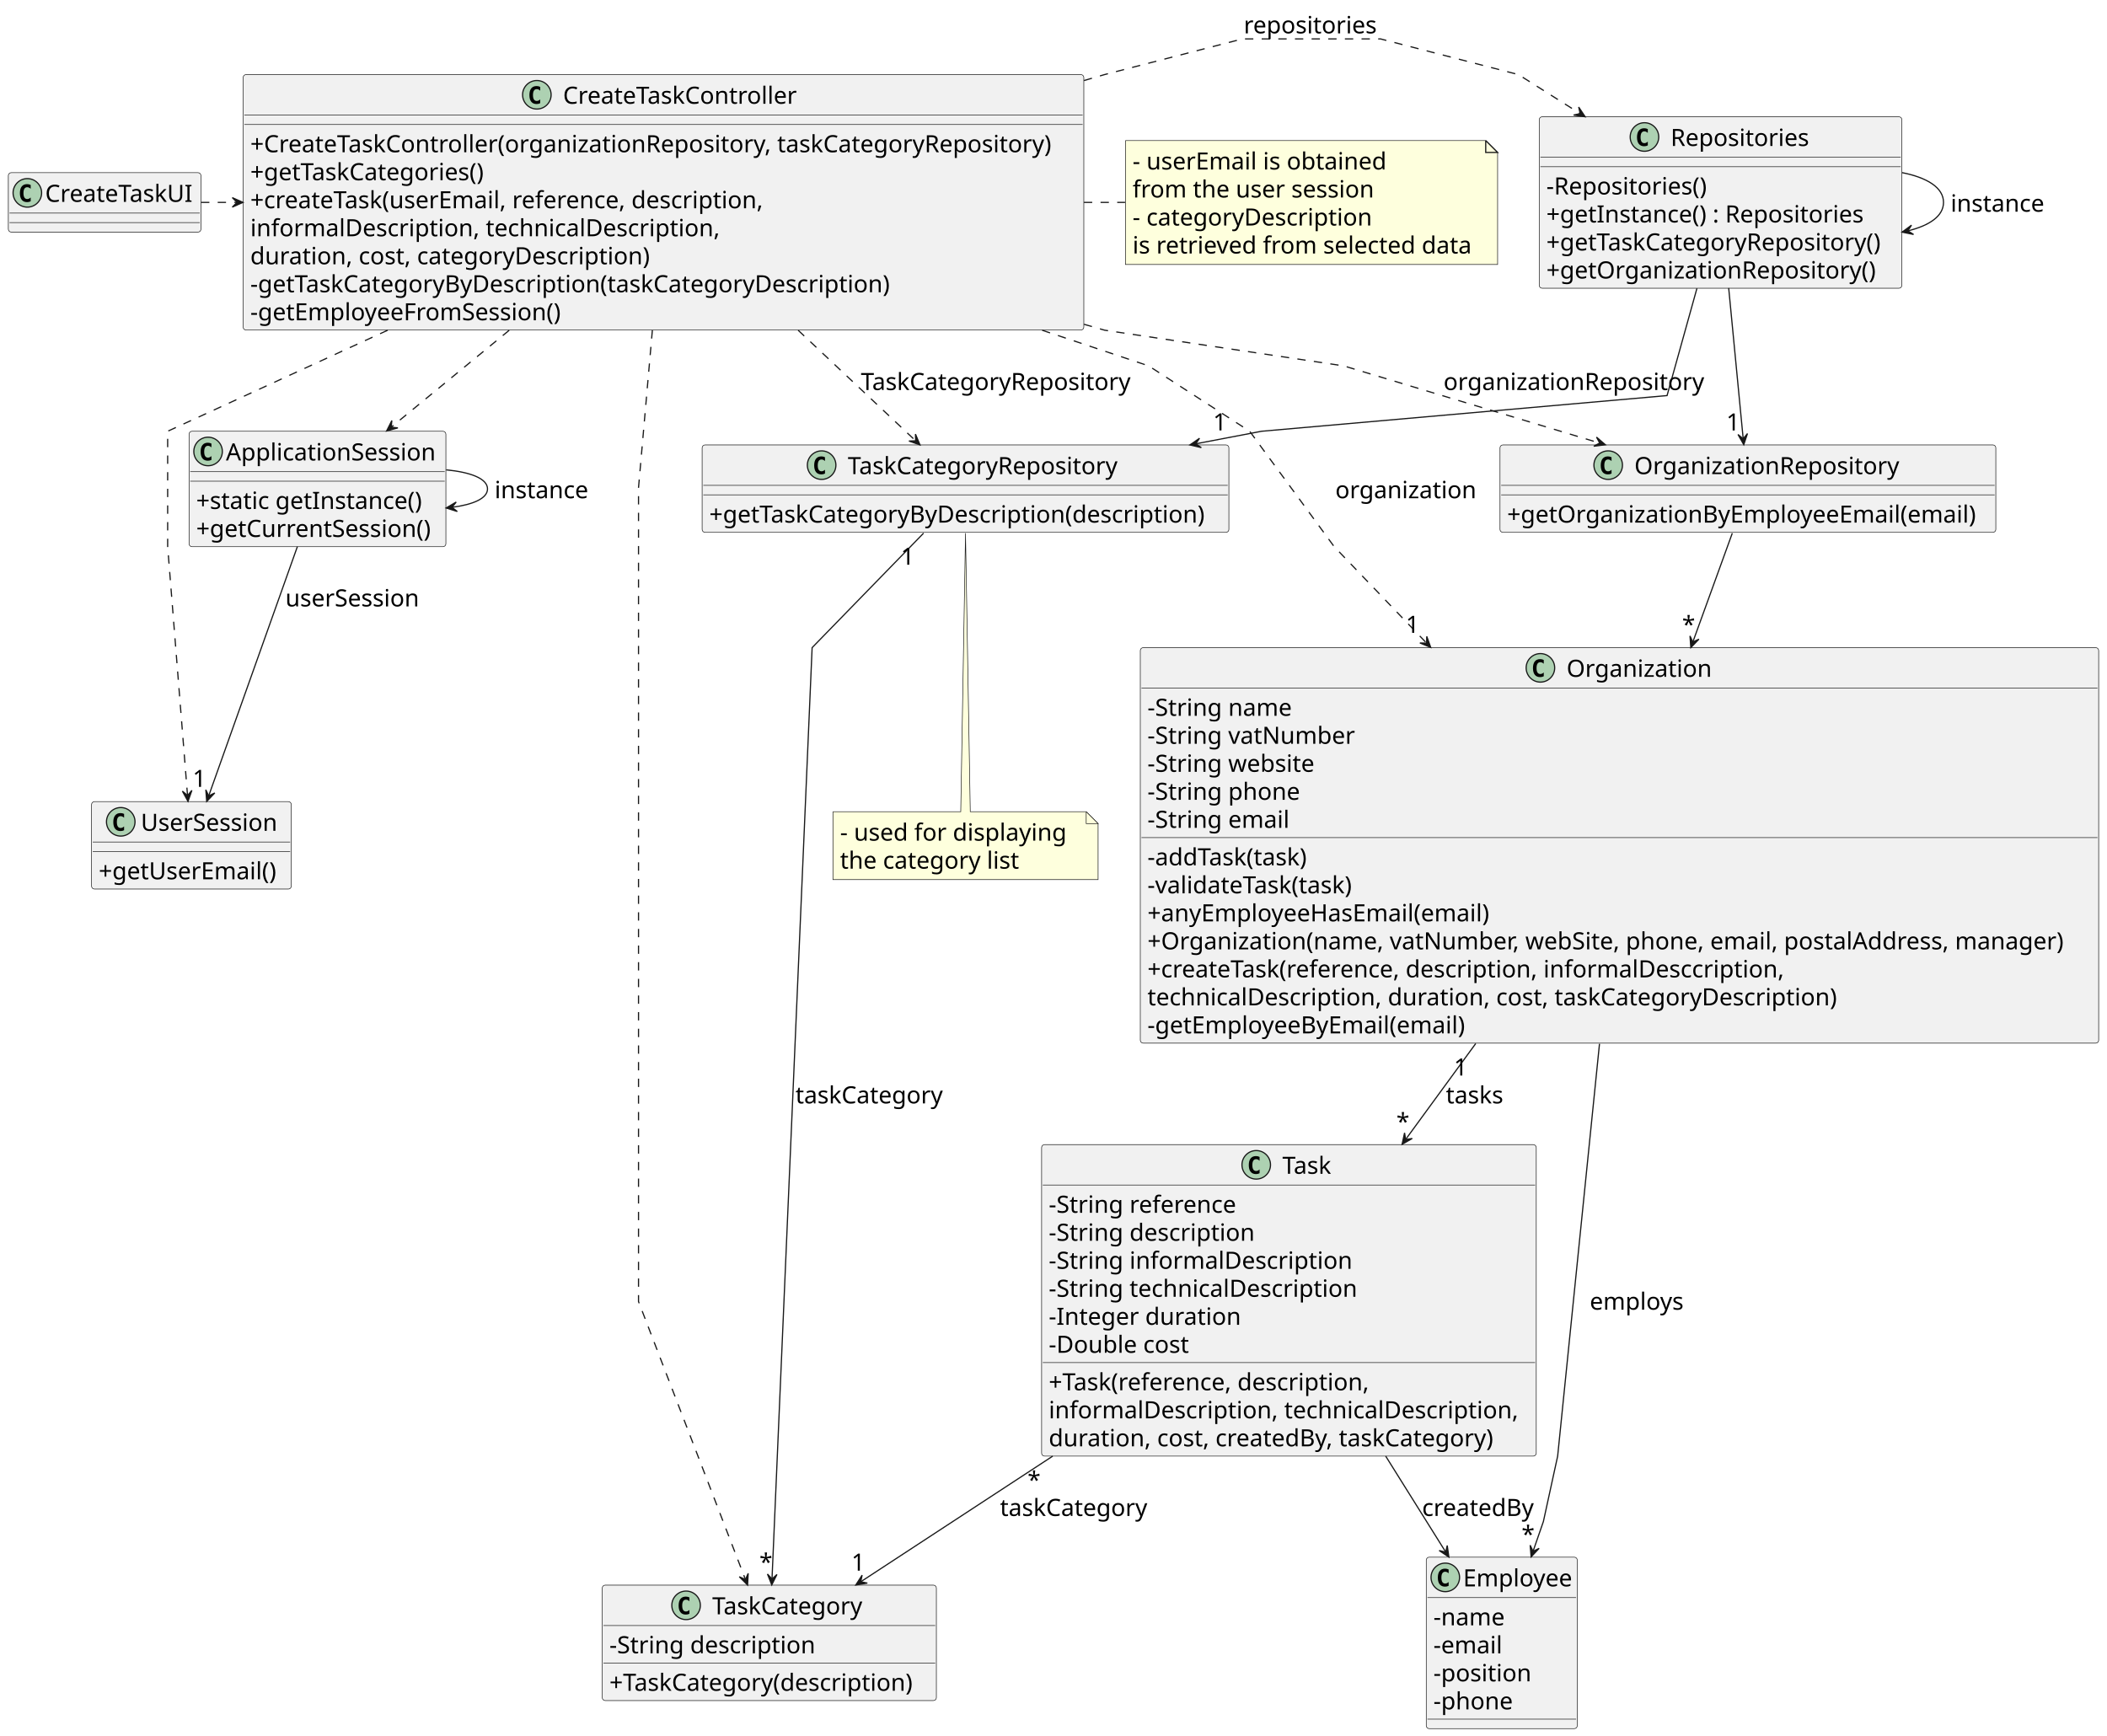
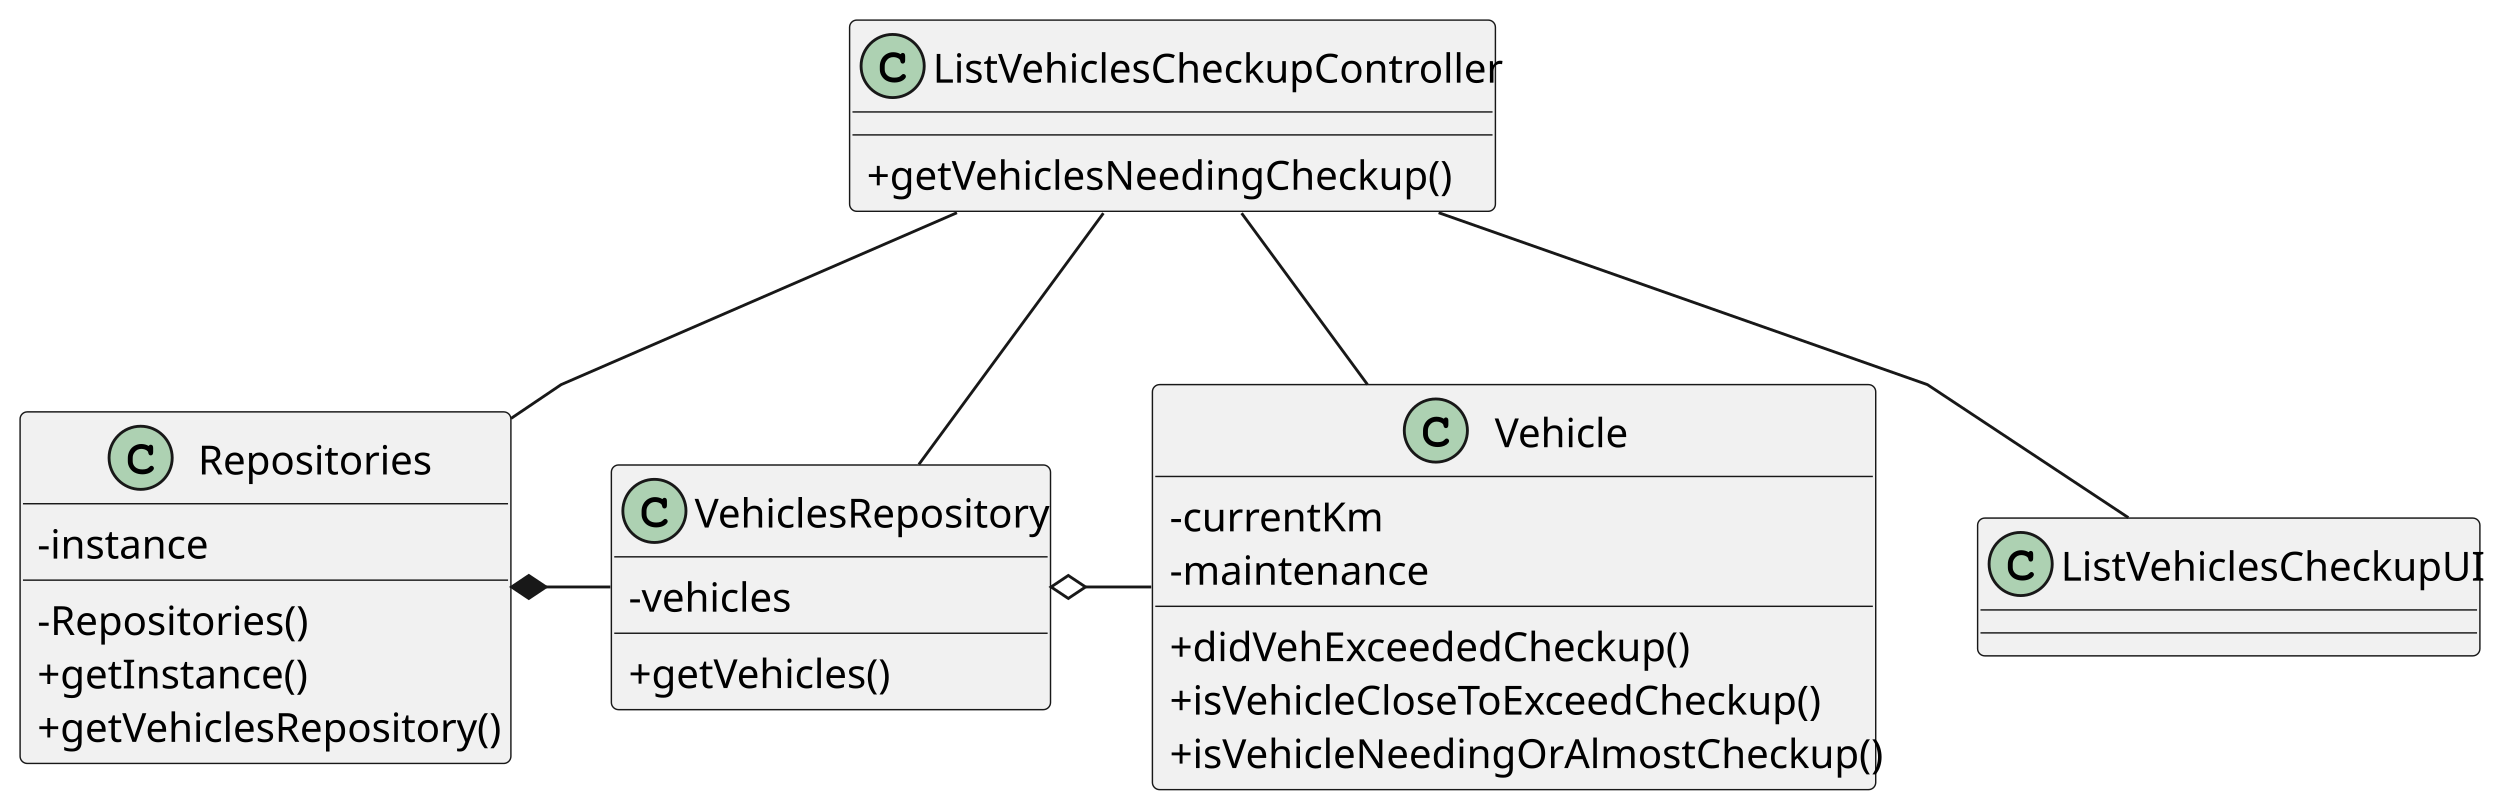
- <svg xmlns="http://www.w3.org/2000/svg" contentStyleType="text/css" height="1460px" preserveAspectRatio="none" style="width:1772px;height:1460px;background:#FFFFFF;" version="1.1" viewBox="0 0 1772 1460" width="1772px" zoomAndPan="magnify">
+ <svg xmlns="http://www.w3.org/2000/svg" contentStyleType="text/css" height="282px" preserveAspectRatio="none" style="width:871px;height:282px;background:#FFFFFF;" version="1.1" viewBox="0 0 871 282" width="871px" zoomAndPan="magnify">
  <defs />
  <g>
-     <g id="elem_ApplicationSession">
-       <rect codeLine="11" fill="#F1F1F1" height="97.109" id="ApplicationSession" rx="2.5" ry="2.5" style="stroke:#181818;stroke-width:0.5;" width="216" x="159" y="362.719" />
-       <ellipse cx="175" cy="379.719" fill="#ADD1B2" rx="12" ry="12" style="stroke:#181818;stroke-width:1.0;" />
-       <path d="M177.807,386.799 Q177.123,387.15 176.371,387.326 Q175.619,387.502 174.789,387.502 Q171.84,387.502 170.287,385.559 Q168.734,383.615 168.734,379.943 Q168.734,376.262 170.287,374.318 Q171.84,372.375 174.789,372.375 Q175.619,372.375 176.381,372.551 Q177.143,372.727 177.807,373.078 L177.807,376.281 Q177.065,375.598 176.366,375.28 Q175.668,374.963 174.926,374.963 Q173.344,374.963 172.538,376.218 Q171.732,377.473 171.732,379.943 Q171.732,382.404 172.538,383.659 Q173.344,384.914 174.926,384.914 Q175.668,384.914 176.366,384.597 Q177.065,384.279 177.807,383.596 Z " fill="#000000" />
-       <text fill="#000000" font-family="sans-serif" font-size="20" lengthAdjust="spacing" textLength="182" x="190" y="387.277">ApplicationSession</text>
-       <line style="stroke:#181818;stroke-width:0.5;" x1="160" x2="374" y1="396.719" y2="396.719" />
-       <line style="stroke:#181818;stroke-width:0.5;" x1="160" x2="374" y1="404.719" y2="404.719" />
-       <text fill="#000000" font-family="sans-serif" font-size="20" lengthAdjust="spacing" textLength="196" x="165" y="428.055">+static getInstance()</text>
-       <text fill="#000000" font-family="sans-serif" font-size="20" lengthAdjust="spacing" textLength="204" x="165" y="451.609">+getCurrentSession()</text>
+     <g id="elem_VehiclesRepository">
+       <rect codeLine="11" fill="#F1F1F1" height="85.242" id="VehiclesRepository" rx="2.5" ry="2.5" style="stroke:#181818;stroke-width:0.5;" width="153" x="213" y="162" />
+       <ellipse cx="228" cy="178" fill="#ADD1B2" rx="11" ry="11" style="stroke:#181818;stroke-width:1.0;" />
+       <path d="M230.766,173.875 Q230.922,173.656 231.109,173.547 Q231.297,173.438 231.516,173.438 Q231.891,173.438 232.125,173.703 Q232.359,173.953 232.359,174.562 L232.359,176.016 Q232.359,176.625 232.125,176.891 Q231.891,177.156 231.516,177.156 Q231.172,177.156 230.969,176.953 Q230.766,176.766 230.656,176.25 Q230.609,175.891 230.422,175.703 Q230.094,175.328 229.484,175.109 Q228.875,174.891 228.25,174.891 Q227.484,174.891 226.844,175.219 Q226.219,175.547 225.719,176.297 Q225.234,177.047 225.234,178.078 L225.234,179.172 Q225.234,180.406 226.125,181.234 Q227.016,182.047 228.609,182.047 Q229.547,182.047 230.203,181.797 Q230.594,181.641 231.016,181.203 Q231.281,180.938 231.422,180.859 Q231.578,180.781 231.781,180.781 Q232.109,180.781 232.359,181.047 Q232.625,181.297 232.625,181.641 Q232.625,181.984 232.281,182.391 Q231.781,182.969 230.984,183.297 Q229.906,183.75 228.609,183.75 Q227.094,183.75 225.891,183.125 Q224.906,182.625 224.219,181.562 Q223.531,180.484 223.531,179.203 L223.531,178.047 Q223.531,176.719 224.141,175.578 Q224.766,174.422 225.859,173.812 Q226.953,173.188 228.188,173.188 Q228.922,173.188 229.562,173.359 Q230.219,173.516 230.766,173.875 Z " fill="#000000" />
+       <text fill="#000000" font-family="sans-serif" font-size="14" lengthAdjust="spacing" textLength="121" x="242" y="183.797">VehiclesRepository</text>
+       <line style="stroke:#181818;stroke-width:0.5;" x1="214" x2="365" y1="194" y2="194" />
+       <text fill="#000000" font-family="sans-serif" font-size="14" lengthAdjust="spacing" textLength="56" x="219" y="213.107">-vehicles</text>
+       <line style="stroke:#181818;stroke-width:0.5;" x1="214" x2="365" y1="220.621" y2="220.621" />
+       <text fill="#000000" font-family="sans-serif" font-size="14" lengthAdjust="spacing" textLength="91" x="219" y="239.728">+getVehicles()</text>
    </g>
-     <g id="elem_UserSession">
-       <rect codeLine="17" fill="#F1F1F1" height="73.555" id="UserSession" rx="2.5" ry="2.5" style="stroke:#181818;stroke-width:0.5;" width="168" x="77" y="674.219" />
-       <ellipse cx="101.55" cy="691.219" fill="#ADD1B2" rx="12" ry="12" style="stroke:#181818;stroke-width:1.0;" />
-       <path d="M104.357,698.299 Q103.673,698.65 102.921,698.826 Q102.169,699.002 101.339,699.002 Q98.39,699.002 96.837,697.059 Q95.284,695.115 95.284,691.443 Q95.284,687.762 96.837,685.818 Q98.39,683.875 101.339,683.875 Q102.169,683.875 102.931,684.051 Q103.693,684.227 104.357,684.578 L104.357,687.781 Q103.615,687.098 102.916,686.78 Q102.218,686.463 101.476,686.463 Q99.894,686.463 99.088,687.718 Q98.282,688.973 98.282,691.443 Q98.282,693.904 99.088,695.159 Q99.894,696.414 101.476,696.414 Q102.218,696.414 102.916,696.097 Q103.615,695.779 104.357,695.096 Z " fill="#000000" />
-       <text fill="#000000" font-family="sans-serif" font-size="20" lengthAdjust="spacing" textLength="115" x="118.45" y="698.777">UserSession</text>
-       <line style="stroke:#181818;stroke-width:0.5;" x1="78" x2="244" y1="708.219" y2="708.219" />
-       <line style="stroke:#181818;stroke-width:0.5;" x1="78" x2="244" y1="716.219" y2="716.219" />
-       <text fill="#000000" font-family="sans-serif" font-size="20" lengthAdjust="spacing" textLength="156" x="83" y="739.555">+getUserEmail()</text>
-     </g>
-     <g id="elem_Employee">
-       <rect codeLine="22" fill="#F1F1F1" height="144.219" id="Employee" rx="2.5" ry="2.5" style="stroke:#181818;stroke-width:0.5;" width="127" x="1199.5" y="1309.719" />
-       <ellipse cx="1215.5" cy="1326.719" fill="#ADD1B2" rx="12" ry="12" style="stroke:#181818;stroke-width:1.0;" />
-       <path d="M1218.307,1333.799 Q1217.623,1334.15 1216.871,1334.326 Q1216.119,1334.502 1215.289,1334.502 Q1212.34,1334.502 1210.787,1332.559 Q1209.234,1330.615 1209.234,1326.943 Q1209.234,1323.262 1210.787,1321.318 Q1212.34,1319.375 1215.289,1319.375 Q1216.119,1319.375 1216.881,1319.551 Q1217.643,1319.727 1218.307,1320.078 L1218.307,1323.281 Q1217.564,1322.598 1216.866,1322.28 Q1216.168,1321.963 1215.426,1321.963 Q1213.844,1321.963 1213.038,1323.218 Q1212.232,1324.473 1212.232,1326.943 Q1212.232,1329.404 1213.038,1330.659 Q1213.844,1331.914 1215.426,1331.914 Q1216.168,1331.914 1216.866,1331.597 Q1217.564,1331.279 1218.307,1330.596 Z " fill="#000000" />
-       <text fill="#000000" font-family="sans-serif" font-size="20" lengthAdjust="spacing" textLength="93" x="1230.5" y="1334.277">Employee</text>
-       <line style="stroke:#181818;stroke-width:0.5;" x1="1200.5" x2="1325.5" y1="1343.719" y2="1343.719" />
-       <text fill="#000000" font-family="sans-serif" font-size="20" lengthAdjust="spacing" textLength="65" x="1205.5" y="1367.055">-name</text>
-       <text fill="#000000" font-family="sans-serif" font-size="20" lengthAdjust="spacing" textLength="65" x="1205.5" y="1390.609">-email</text>
-       <text fill="#000000" font-family="sans-serif" font-size="20" lengthAdjust="spacing" textLength="90" x="1205.5" y="1414.164">-position</text>
-       <text fill="#000000" font-family="sans-serif" font-size="20" lengthAdjust="spacing" textLength="72" x="1205.5" y="1437.719">-phone</text>
-       <line style="stroke:#181818;stroke-width:0.5;" x1="1200.5" x2="1325.5" y1="1445.938" y2="1445.938" />
-     </g>
-     <g id="elem_Task">
-       <rect codeLine="29" fill="#F1F1F1" height="261.992" id="Task" rx="2.5" ry="2.5" style="stroke:#181818;stroke-width:0.5;" width="416" x="876" y="962.719" />
-       <ellipse cx="1056.5" cy="979.719" fill="#ADD1B2" rx="12" ry="12" style="stroke:#181818;stroke-width:1.0;" />
-       <path d="M1059.307,986.799 Q1058.623,987.15 1057.871,987.326 Q1057.119,987.502 1056.289,987.502 Q1053.34,987.502 1051.787,985.559 Q1050.234,983.615 1050.234,979.943 Q1050.234,976.262 1051.787,974.318 Q1053.34,972.375 1056.289,972.375 Q1057.119,972.375 1057.881,972.551 Q1058.643,972.727 1059.307,973.078 L1059.307,976.281 Q1058.564,975.598 1057.866,975.28 Q1057.168,974.963 1056.426,974.963 Q1054.844,974.963 1054.038,976.218 Q1053.232,977.473 1053.232,979.943 Q1053.232,982.404 1054.038,983.659 Q1054.844,984.914 1056.426,984.914 Q1057.168,984.914 1057.866,984.597 Q1058.564,984.279 1059.307,983.596 Z " fill="#000000" />
-       <text fill="#000000" font-family="sans-serif" font-size="20" lengthAdjust="spacing" textLength="46" x="1078.5" y="987.277">Task</text>
-       <line style="stroke:#181818;stroke-width:0.5;" x1="877" x2="1291" y1="996.719" y2="996.719" />
-       <text fill="#000000" font-family="sans-serif" font-size="20" lengthAdjust="spacing" textLength="163" x="882" y="1020.055">-String reference</text>
-       <text fill="#000000" font-family="sans-serif" font-size="20" lengthAdjust="spacing" textLength="182" x="882" y="1043.609">-String description</text>
-       <text fill="#000000" font-family="sans-serif" font-size="20" lengthAdjust="spacing" textLength="265" x="882" y="1067.164">-String informalDescription</text>
-       <text fill="#000000" font-family="sans-serif" font-size="20" lengthAdjust="spacing" textLength="269" x="882" y="1090.719">-String technicalDescription</text>
-       <text fill="#000000" font-family="sans-serif" font-size="20" lengthAdjust="spacing" textLength="166" x="882" y="1114.273">-Integer duration</text>
-       <text fill="#000000" font-family="sans-serif" font-size="20" lengthAdjust="spacing" textLength="126" x="882" y="1137.828">-Double cost</text>
-       <line style="stroke:#181818;stroke-width:0.5;" x1="877" x2="1291" y1="1146.047" y2="1146.047" />
-       <text fill="#000000" font-family="sans-serif" font-size="20" lengthAdjust="spacing" textLength="284" x="882" y="1169.383">+Task(reference, description,</text>
-       <text fill="#000000" font-family="sans-serif" font-size="20" lengthAdjust="spacing" textLength="404" x="882" y="1192.938">informalDescription, technicalDescription,</text>
-       <text fill="#000000" font-family="sans-serif" font-size="20" lengthAdjust="spacing" textLength="381" x="882" y="1216.492">duration, cost, createdBy, taskCategory)</text>
-     </g>
-     <g id="elem_TaskCategory">
-       <rect codeLine="40" fill="#F1F1F1" height="97.109" id="TaskCategory" rx="2.5" ry="2.5" style="stroke:#181818;stroke-width:0.5;" width="281" x="506.5" y="1333.219" />
-       <ellipse cx="577" cy="1350.219" fill="#ADD1B2" rx="12" ry="12" style="stroke:#181818;stroke-width:1.0;" />
-       <path d="M579.807,1357.299 Q579.123,1357.65 578.371,1357.826 Q577.619,1358.002 576.789,1358.002 Q573.84,1358.002 572.287,1356.059 Q570.734,1354.115 570.734,1350.443 Q570.734,1346.762 572.287,1344.818 Q573.84,1342.875 576.789,1342.875 Q577.619,1342.875 578.381,1343.051 Q579.143,1343.227 579.807,1343.578 L579.807,1346.781 Q579.064,1346.098 578.366,1345.78 Q577.668,1345.463 576.926,1345.463 Q575.344,1345.463 574.538,1346.718 Q573.732,1347.973 573.732,1350.443 Q573.732,1352.904 574.538,1354.159 Q575.344,1355.414 576.926,1355.414 Q577.668,1355.414 578.366,1355.097 Q579.064,1354.779 579.807,1354.096 Z " fill="#000000" />
-       <text fill="#000000" font-family="sans-serif" font-size="20" lengthAdjust="spacing" textLength="131" x="599" y="1357.777">TaskCategory</text>
-       <line style="stroke:#181818;stroke-width:0.5;" x1="507.5" x2="786.5" y1="1367.219" y2="1367.219" />
-       <text fill="#000000" font-family="sans-serif" font-size="20" lengthAdjust="spacing" textLength="182" x="512.5" y="1390.555">-String description</text>
-       <line style="stroke:#181818;stroke-width:0.5;" x1="507.5" x2="786.5" y1="1398.773" y2="1398.773" />
-       <text fill="#000000" font-family="sans-serif" font-size="20" lengthAdjust="spacing" textLength="269" x="512.5" y="1422.109">+TaskCategory(description)</text>
-     </g>
-     <g id="elem_Organization">
-       <rect codeLine="46" fill="#F1F1F1" height="332.656" id="Organization" rx="2.5" ry="2.5" style="stroke:#181818;stroke-width:0.5;" width="806" x="959" y="544.719" />
-       <ellipse cx="1295.5" cy="561.719" fill="#ADD1B2" rx="12" ry="12" style="stroke:#181818;stroke-width:1.0;" />
-       <path d="M1298.307,568.799 Q1297.623,569.15 1296.871,569.326 Q1296.119,569.502 1295.289,569.502 Q1292.34,569.502 1290.787,567.559 Q1289.234,565.615 1289.234,561.943 Q1289.234,558.262 1290.787,556.318 Q1292.34,554.375 1295.289,554.375 Q1296.119,554.375 1296.881,554.551 Q1297.643,554.727 1298.307,555.078 L1298.307,558.281 Q1297.564,557.598 1296.866,557.28 Q1296.168,556.963 1295.426,556.963 Q1293.844,556.963 1293.038,558.218 Q1292.232,559.473 1292.232,561.943 Q1292.232,564.404 1293.038,565.659 Q1293.844,566.914 1295.426,566.914 Q1296.168,566.914 1296.866,566.597 Q1297.564,566.279 1298.307,565.596 Z " fill="#000000" />
-       <text fill="#000000" font-family="sans-serif" font-size="20" lengthAdjust="spacing" textLength="124" x="1317.5" y="569.277">Organization</text>
-       <line style="stroke:#181818;stroke-width:0.5;" x1="960" x2="1764" y1="578.719" y2="578.719" />
-       <text fill="#000000" font-family="sans-serif" font-size="20" lengthAdjust="spacing" textLength="127" x="965" y="602.055">-String name</text>
-       <text fill="#000000" font-family="sans-serif" font-size="20" lengthAdjust="spacing" textLength="180" x="965" y="625.609">-String vatNumber</text>
-       <text fill="#000000" font-family="sans-serif" font-size="20" lengthAdjust="spacing" textLength="147" x="965" y="649.164">-String website</text>
-       <text fill="#000000" font-family="sans-serif" font-size="20" lengthAdjust="spacing" textLength="134" x="965" y="672.719">-String phone</text>
-       <text fill="#000000" font-family="sans-serif" font-size="20" lengthAdjust="spacing" textLength="127" x="965" y="696.273">-String email</text>
-       <line style="stroke:#181818;stroke-width:0.5;" x1="960" x2="1764" y1="704.492" y2="704.492" />
-       <text fill="#000000" font-family="sans-serif" font-size="20" lengthAdjust="spacing" textLength="149" x="965" y="727.828">-addTask(task)</text>
-       <text fill="#000000" font-family="sans-serif" font-size="20" lengthAdjust="spacing" textLength="187" x="965" y="751.383">-validateTask(task)</text>
-       <text fill="#000000" font-family="sans-serif" font-size="20" lengthAdjust="spacing" textLength="298" x="965" y="774.938">+anyEmployeeHasEmail(email)</text>
-       <text fill="#000000" font-family="sans-serif" font-size="20" lengthAdjust="spacing" textLength="794" x="965" y="798.492">+Organization(name, vatNumber, webSite, phone, email, postalAddress, manager)</text>
-       <text fill="#000000" font-family="sans-serif" font-size="20" lengthAdjust="spacing" textLength="555" x="965" y="822.047">+createTask(reference, description, informalDesccription,</text>
-       <text fill="#000000" font-family="sans-serif" font-size="20" lengthAdjust="spacing" textLength="593" x="965" y="845.602">technicalDescription, duration, cost, taskCategoryDescription)</text>
-       <text fill="#000000" font-family="sans-serif" font-size="20" lengthAdjust="spacing" textLength="277" x="965" y="869.156">-getEmployeeByEmail(email)</text>
-     </g>
-     <g id="elem_TaskCategoryRepository">
-       <rect codeLine="63" fill="#F1F1F1" height="73.555" id="TaskCategoryRepository" rx="2.5" ry="2.5" style="stroke:#181818;stroke-width:0.5;" width="443" x="590.5" y="374.219" />
-       <ellipse cx="691" cy="391.219" fill="#ADD1B2" rx="12" ry="12" style="stroke:#181818;stroke-width:1.0;" />
-       <path d="M693.807,398.299 Q693.123,398.65 692.371,398.826 Q691.619,399.002 690.789,399.002 Q687.84,399.002 686.287,397.059 Q684.734,395.115 684.734,391.443 Q684.734,387.762 686.287,385.818 Q687.84,383.875 690.789,383.875 Q691.619,383.875 692.381,384.051 Q693.143,384.227 693.807,384.578 L693.807,387.781 Q693.064,387.098 692.366,386.78 Q691.668,386.463 690.926,386.463 Q689.344,386.463 688.538,387.718 Q687.732,388.973 687.732,391.443 Q687.732,393.904 688.538,395.159 Q689.344,396.414 690.926,396.414 Q691.668,396.414 692.366,396.097 Q693.064,395.779 693.807,395.096 Z " fill="#000000" />
-       <text fill="#000000" font-family="sans-serif" font-size="20" lengthAdjust="spacing" textLength="233" x="713" y="398.777">TaskCategoryRepository</text>
-       <line style="stroke:#181818;stroke-width:0.5;" x1="591.5" x2="1032.5" y1="408.219" y2="408.219" />
-       <line style="stroke:#181818;stroke-width:0.5;" x1="591.5" x2="1032.5" y1="416.219" y2="416.219" />
-       <text fill="#000000" font-family="sans-serif" font-size="20" lengthAdjust="spacing" textLength="431" x="596.5" y="439.555">+getTaskCategoryByDescription(description)</text>
-     </g>
-     <g id="elem_OrganizationRepository">
-       <rect codeLine="67" fill="#F1F1F1" height="73.555" id="OrganizationRepository" rx="2.5" ry="2.5" style="stroke:#181818;stroke-width:0.5;" width="417" x="1261.5" y="374.219" />
-       <ellipse cx="1352.5" cy="391.219" fill="#ADD1B2" rx="12" ry="12" style="stroke:#181818;stroke-width:1.0;" />
-       <path d="M1355.307,398.299 Q1354.623,398.65 1353.871,398.826 Q1353.119,399.002 1352.289,399.002 Q1349.34,399.002 1347.787,397.059 Q1346.234,395.115 1346.234,391.443 Q1346.234,387.762 1347.787,385.818 Q1349.34,383.875 1352.289,383.875 Q1353.119,383.875 1353.881,384.051 Q1354.643,384.227 1355.307,384.578 L1355.307,387.781 Q1354.564,387.098 1353.866,386.78 Q1353.168,386.463 1352.426,386.463 Q1350.844,386.463 1350.038,387.718 Q1349.232,388.973 1349.232,391.443 Q1349.232,393.904 1350.038,395.159 Q1350.844,396.414 1352.426,396.414 Q1353.168,396.414 1353.866,396.097 Q1354.564,395.779 1355.307,395.096 Z " fill="#000000" />
-       <text fill="#000000" font-family="sans-serif" font-size="20" lengthAdjust="spacing" textLength="226" x="1374.5" y="398.777">OrganizationRepository</text>
-       <line style="stroke:#181818;stroke-width:0.5;" x1="1262.5" x2="1677.5" y1="408.219" y2="408.219" />
-       <line style="stroke:#181818;stroke-width:0.5;" x1="1262.5" x2="1677.5" y1="416.219" y2="416.219" />
-       <text fill="#000000" font-family="sans-serif" font-size="20" lengthAdjust="spacing" textLength="405" x="1267.5" y="439.555">+getOrganizationByEmployeeEmail(email)</text>
+     <g id="elem_Vehicle">
+       <rect codeLine="15" fill="#F1F1F1" height="141.106" id="Vehicle" rx="2.5" ry="2.5" style="stroke:#181818;stroke-width:0.5;" width="252" x="401.5" y="134" />
+       <ellipse cx="500.25" cy="150" fill="#ADD1B2" rx="11" ry="11" style="stroke:#181818;stroke-width:1.0;" />
+       <path d="M503.016,145.875 Q503.172,145.656 503.359,145.547 Q503.547,145.438 503.766,145.438 Q504.141,145.438 504.375,145.703 Q504.609,145.953 504.609,146.562 L504.609,148.016 Q504.609,148.625 504.375,148.891 Q504.141,149.156 503.766,149.156 Q503.422,149.156 503.219,148.953 Q503.016,148.766 502.906,148.25 Q502.859,147.891 502.672,147.703 Q502.344,147.328 501.734,147.109 Q501.125,146.891 500.5,146.891 Q499.734,146.891 499.094,147.219 Q498.469,147.547 497.969,148.297 Q497.484,149.047 497.484,150.078 L497.484,151.172 Q497.484,152.406 498.375,153.234 Q499.266,154.047 500.859,154.047 Q501.797,154.047 502.453,153.797 Q502.844,153.641 503.266,153.203 Q503.531,152.938 503.672,152.859 Q503.828,152.781 504.031,152.781 Q504.359,152.781 504.609,153.047 Q504.875,153.297 504.875,153.641 Q504.875,153.984 504.531,154.391 Q504.031,154.969 503.234,155.297 Q502.156,155.75 500.859,155.75 Q499.344,155.75 498.141,155.125 Q497.156,154.625 496.469,153.562 Q495.781,152.484 495.781,151.203 L495.781,150.047 Q495.781,148.719 496.391,147.578 Q497.016,146.422 498.109,145.812 Q499.203,145.188 500.438,145.188 Q501.172,145.188 501.812,145.359 Q502.469,145.516 503.016,145.875 Z " fill="#000000" />
+       <text fill="#000000" font-family="sans-serif" font-size="14" lengthAdjust="spacing" textLength="46" x="520.75" y="155.797">Vehicle</text>
+       <line style="stroke:#181818;stroke-width:0.5;" x1="402.5" x2="652.5" y1="166" y2="166" />
+       <text fill="#000000" font-family="sans-serif" font-size="14" lengthAdjust="spacing" textLength="70" x="407.5" y="185.107">-currentKm</text>
+       <text fill="#000000" font-family="sans-serif" font-size="14" lengthAdjust="spacing" textLength="86" x="407.5" y="203.728">-maintenance</text>
+       <line style="stroke:#181818;stroke-width:0.5;" x1="402.5" x2="652.5" y1="211.242" y2="211.242" />
+       <text fill="#000000" font-family="sans-serif" font-size="14" lengthAdjust="spacing" textLength="180" x="407.5" y="230.35">+didVehExceededCheckup()</text>
+       <text fill="#000000" font-family="sans-serif" font-size="14" lengthAdjust="spacing" textLength="229" x="407.5" y="248.971">+isVehicleCloseToExceedCheckup()</text>
+       <text fill="#000000" font-family="sans-serif" font-size="14" lengthAdjust="spacing" textLength="240" x="407.5" y="267.592">+isVehicleNeedingOrAlmostCheckup()</text>
    </g>
    <g id="elem_Repositories">
-       <rect codeLine="71" fill="#F1F1F1" height="144.219" id="Repositories" rx="2.5" ry="2.5" style="stroke:#181818;stroke-width:0.5;" width="305" x="1294.5" y="98.219" />
-       <ellipse cx="1383" cy="115.219" fill="#ADD1B2" rx="12" ry="12" style="stroke:#181818;stroke-width:1.0;" />
-       <path d="M1385.807,122.299 Q1385.123,122.65 1384.371,122.826 Q1383.619,123.002 1382.789,123.002 Q1379.84,123.002 1378.287,121.059 Q1376.734,119.115 1376.734,115.443 Q1376.734,111.762 1378.287,109.818 Q1379.84,107.875 1382.789,107.875 Q1383.619,107.875 1384.381,108.051 Q1385.143,108.227 1385.807,108.578 L1385.807,111.781 Q1385.064,111.098 1384.366,110.78 Q1383.668,110.463 1382.926,110.463 Q1381.344,110.463 1380.538,111.718 Q1379.732,112.973 1379.732,115.443 Q1379.732,117.904 1380.538,119.159 Q1381.344,120.414 1382.926,120.414 Q1383.668,120.414 1384.366,120.097 Q1385.064,119.779 1385.807,119.096 Z " fill="#000000" />
-       <text fill="#000000" font-family="sans-serif" font-size="20" lengthAdjust="spacing" textLength="119" x="1405" y="122.777">Repositories</text>
-       <line style="stroke:#181818;stroke-width:0.5;" x1="1295.5" x2="1598.5" y1="132.219" y2="132.219" />
-       <line style="stroke:#181818;stroke-width:0.5;" x1="1295.5" x2="1598.5" y1="140.219" y2="140.219" />
-       <text fill="#000000" font-family="sans-serif" font-size="20" lengthAdjust="spacing" textLength="145" x="1300.5" y="163.555">-Repositories()</text>
-       <text fill="#000000" font-family="sans-serif" font-size="20" lengthAdjust="spacing" textLength="276" x="1300.5" y="187.109">+getInstance() : Repositories</text>
-       <text fill="#000000" font-family="sans-serif" font-size="20" lengthAdjust="spacing" textLength="293" x="1300.5" y="210.664">+getTaskCategoryRepository()</text>
-       <text fill="#000000" font-family="sans-serif" font-size="20" lengthAdjust="spacing" textLength="286" x="1300.5" y="234.219">+getOrganizationRepository()</text>
+       <rect codeLine="23" fill="#F1F1F1" height="122.484" id="Repositories" rx="2.5" ry="2.5" style="stroke:#181818;stroke-width:0.5;" width="171" x="7" y="143.5" />
+       <ellipse cx="49" cy="159.5" fill="#ADD1B2" rx="11" ry="11" style="stroke:#181818;stroke-width:1.0;" />
+       <path d="M51.766,155.375 Q51.922,155.156 52.109,155.047 Q52.297,154.938 52.516,154.938 Q52.891,154.938 53.125,155.203 Q53.359,155.453 53.359,156.062 L53.359,157.516 Q53.359,158.125 53.125,158.391 Q52.891,158.656 52.516,158.656 Q52.172,158.656 51.969,158.453 Q51.766,158.266 51.656,157.75 Q51.609,157.391 51.422,157.203 Q51.094,156.828 50.484,156.609 Q49.875,156.391 49.25,156.391 Q48.484,156.391 47.844,156.719 Q47.219,157.047 46.719,157.797 Q46.234,158.547 46.234,159.578 L46.234,160.672 Q46.234,161.906 47.125,162.734 Q48.016,163.547 49.609,163.547 Q50.547,163.547 51.203,163.297 Q51.594,163.141 52.016,162.703 Q52.281,162.438 52.422,162.359 Q52.578,162.281 52.781,162.281 Q53.109,162.281 53.359,162.547 Q53.625,162.797 53.625,163.141 Q53.625,163.484 53.281,163.891 Q52.781,164.469 51.984,164.797 Q50.906,165.25 49.609,165.25 Q48.094,165.25 46.891,164.625 Q45.906,164.125 45.219,163.062 Q44.531,161.984 44.531,160.703 L44.531,159.547 Q44.531,158.219 45.141,157.078 Q45.766,155.922 46.859,155.312 Q47.953,154.688 49.188,154.688 Q49.922,154.688 50.562,154.859 Q51.219,155.016 51.766,155.375 Z " fill="#000000" />
+       <text fill="#000000" font-family="sans-serif" font-size="14" lengthAdjust="spacing" textLength="79" x="69" y="165.297">Repositories</text>
+       <line style="stroke:#181818;stroke-width:0.5;" x1="8" x2="177" y1="175.5" y2="175.5" />
+       <text fill="#000000" font-family="sans-serif" font-size="14" lengthAdjust="spacing" textLength="58" x="13" y="194.607">-instance</text>
+       <line style="stroke:#181818;stroke-width:0.5;" x1="8" x2="177" y1="202.121" y2="202.121" />
+       <text fill="#000000" font-family="sans-serif" font-size="14" lengthAdjust="spacing" textLength="94" x="13" y="221.228">-Repositories()</text>
+       <text fill="#000000" font-family="sans-serif" font-size="14" lengthAdjust="spacing" textLength="91" x="13" y="239.85">+getInstance()</text>
+       <text fill="#000000" font-family="sans-serif" font-size="14" lengthAdjust="spacing" textLength="159" x="13" y="258.471">+getVehiclesRepository()</text>
    </g>
-     <g id="elem_CreateTaskController">
-       <rect codeLine="78" fill="#F1F1F1" height="214.883" id="CreateTaskController" rx="2.5" ry="2.5" style="stroke:#181818;stroke-width:0.5;" width="707" x="204.5" y="62.719" />
-       <ellipse cx="451.5" cy="79.719" fill="#ADD1B2" rx="12" ry="12" style="stroke:#181818;stroke-width:1.0;" />
-       <path d="M454.307,86.799 Q453.623,87.15 452.871,87.326 Q452.119,87.502 451.289,87.502 Q448.34,87.502 446.787,85.559 Q445.234,83.615 445.234,79.943 Q445.234,76.262 446.787,74.318 Q448.34,72.375 451.289,72.375 Q452.119,72.375 452.881,72.551 Q453.643,72.727 454.307,73.078 L454.307,76.281 Q453.565,75.598 452.866,75.28 Q452.168,74.963 451.426,74.963 Q449.844,74.963 449.038,76.218 Q448.232,77.473 448.232,79.943 Q448.232,82.404 449.038,83.659 Q449.844,84.914 451.426,84.914 Q452.168,84.914 452.866,84.597 Q453.565,84.279 454.307,83.596 Z " fill="#000000" />
-       <text fill="#000000" font-family="sans-serif" font-size="20" lengthAdjust="spacing" textLength="204" x="473.5" y="87.277">CreateTaskController</text>
-       <line style="stroke:#181818;stroke-width:0.5;" x1="205.5" x2="910.5" y1="96.719" y2="96.719" />
-       <line style="stroke:#181818;stroke-width:0.5;" x1="205.5" x2="910.5" y1="104.719" y2="104.719" />
-       <text fill="#000000" font-family="sans-serif" font-size="20" lengthAdjust="spacing" textLength="695" x="210.5" y="128.055">+CreateTaskController(organizationRepository, taskCategoryRepository)</text>
-       <text fill="#000000" font-family="sans-serif" font-size="20" lengthAdjust="spacing" textLength="208" x="210.5" y="151.609">+getTaskCategories()</text>
-       <text fill="#000000" font-family="sans-serif" font-size="20" lengthAdjust="spacing" textLength="448" x="210.5" y="175.164">+createTask(userEmail, reference, description,</text>
-       <text fill="#000000" font-family="sans-serif" font-size="20" lengthAdjust="spacing" textLength="404" x="210.5" y="198.719">informalDescription, technicalDescription,</text>
-       <text fill="#000000" font-family="sans-serif" font-size="20" lengthAdjust="spacing" textLength="342" x="210.5" y="222.273">duration, cost, categoryDescription)</text>
-       <text fill="#000000" font-family="sans-serif" font-size="20" lengthAdjust="spacing" textLength="554" x="210.5" y="245.828">-getTaskCategoryByDescription(taskCategoryDescription)</text>
-       <text fill="#000000" font-family="sans-serif" font-size="20" lengthAdjust="spacing" textLength="271" x="210.5" y="269.383">-getEmployeeFromSession()</text>
+     <g id="elem_ListVehiclesCheckupController">
+       <rect codeLine="30" fill="#F1F1F1" height="66.621" id="ListVehiclesCheckupController" rx="2.5" ry="2.5" style="stroke:#181818;stroke-width:0.5;" width="225" x="296" y="7" />
+       <ellipse cx="311" cy="23" fill="#ADD1B2" rx="11" ry="11" style="stroke:#181818;stroke-width:1.0;" />
+       <path d="M313.766,18.875 Q313.922,18.656 314.109,18.547 Q314.297,18.438 314.516,18.438 Q314.891,18.438 315.125,18.703 Q315.359,18.953 315.359,19.562 L315.359,21.016 Q315.359,21.625 315.125,21.891 Q314.891,22.156 314.516,22.156 Q314.172,22.156 313.969,21.953 Q313.766,21.766 313.656,21.25 Q313.609,20.891 313.422,20.703 Q313.094,20.328 312.484,20.109 Q311.875,19.891 311.25,19.891 Q310.484,19.891 309.844,20.219 Q309.219,20.547 308.719,21.297 Q308.234,22.047 308.234,23.078 L308.234,24.172 Q308.234,25.406 309.125,26.234 Q310.016,27.047 311.609,27.047 Q312.547,27.047 313.203,26.797 Q313.594,26.641 314.016,26.203 Q314.281,25.938 314.422,25.859 Q314.578,25.781 314.781,25.781 Q315.109,25.781 315.359,26.047 Q315.625,26.297 315.625,26.641 Q315.625,26.984 315.281,27.391 Q314.781,27.969 313.984,28.297 Q312.906,28.75 311.609,28.75 Q310.094,28.75 308.891,28.125 Q307.906,27.625 307.219,26.562 Q306.531,25.484 306.531,24.203 L306.531,23.047 Q306.531,21.719 307.141,20.578 Q307.766,19.422 308.859,18.812 Q309.953,18.188 311.188,18.188 Q311.922,18.188 312.562,18.359 Q313.219,18.516 313.766,18.875 Z " fill="#000000" />
+       <text fill="#000000" font-family="sans-serif" font-size="14" lengthAdjust="spacing" textLength="193" x="325" y="28.797">ListVehiclesCheckupController</text>
+       <line style="stroke:#181818;stroke-width:0.5;" x1="297" x2="520" y1="39" y2="39" />
+       <line style="stroke:#181818;stroke-width:0.5;" x1="297" x2="520" y1="47" y2="47" />
+       <text fill="#000000" font-family="sans-serif" font-size="14" lengthAdjust="spacing" textLength="199" x="302" y="66.107">+getVehiclesNeedingCheckup()</text>
    </g>
-     <g id="elem_GMN12">
-       <path d="M946.5,118.219 L946.5,222.438 L1259.5,222.438 L1259.5,128.219 L1249.5,118.219 L946.5,118.219 " fill="#FEFFDD" style="stroke:#181818;stroke-width:0.5;" />
-       <path d="M1249.5,118.219 L1249.5,128.219 L1259.5,128.219 L1249.5,118.219 " fill="#FEFFDD" style="stroke:#181818;stroke-width:1.0;" />
-       <text fill="#000000" font-family="sans-serif" font-size="20" lengthAdjust="spacing" textLength="225" x="952.5" y="142.555">- userEmail is obtained</text>
-       <text fill="#000000" font-family="sans-serif" font-size="20" lengthAdjust="spacing" textLength="206" x="952.5" y="166.109">from the user session</text>
-       <text fill="#000000" font-family="sans-serif" font-size="20" lengthAdjust="spacing" textLength="209" x="952.5" y="189.664">- categoryDescription</text>
-       <text fill="#000000" font-family="sans-serif" font-size="20" lengthAdjust="spacing" textLength="292" x="952.5" y="213.219">is retrieved from selected data</text>
+     <g id="elem_ListVehiclesCheckupUI">
+       <rect codeLine="34" fill="#F1F1F1" height="48" id="ListVehiclesCheckupUI" rx="2.5" ry="2.5" style="stroke:#181818;stroke-width:0.5;" width="175" x="689" y="180.5" />
+       <ellipse cx="704" cy="196.5" fill="#ADD1B2" rx="11" ry="11" style="stroke:#181818;stroke-width:1.0;" />
+       <path d="M706.766,192.375 Q706.922,192.156 707.109,192.047 Q707.297,191.938 707.516,191.938 Q707.891,191.938 708.125,192.203 Q708.359,192.453 708.359,193.062 L708.359,194.516 Q708.359,195.125 708.125,195.391 Q707.891,195.656 707.516,195.656 Q707.172,195.656 706.969,195.453 Q706.766,195.266 706.656,194.75 Q706.609,194.391 706.422,194.203 Q706.094,193.828 705.484,193.609 Q704.875,193.391 704.25,193.391 Q703.484,193.391 702.844,193.719 Q702.219,194.047 701.719,194.797 Q701.234,195.547 701.234,196.578 L701.234,197.672 Q701.234,198.906 702.125,199.734 Q703.016,200.547 704.609,200.547 Q705.547,200.547 706.203,200.297 Q706.594,200.141 707.016,199.703 Q707.281,199.438 707.422,199.359 Q707.578,199.281 707.781,199.281 Q708.109,199.281 708.359,199.547 Q708.625,199.797 708.625,200.141 Q708.625,200.484 708.281,200.891 Q707.781,201.469 706.984,201.797 Q705.906,202.25 704.609,202.25 Q703.094,202.25 701.891,201.625 Q700.906,201.125 700.219,200.062 Q699.531,198.984 699.531,197.703 L699.531,196.547 Q699.531,195.219 700.141,194.078 Q700.766,192.922 701.859,192.312 Q702.953,191.688 704.188,191.688 Q704.922,191.688 705.562,191.859 Q706.219,192.016 706.766,192.375 Z " fill="#000000" />
+       <text fill="#000000" font-family="sans-serif" font-size="14" lengthAdjust="spacing" textLength="143" x="718" y="202.297">ListVehiclesCheckupUI</text>
+       <line style="stroke:#181818;stroke-width:0.5;" x1="690" x2="863" y1="212.5" y2="212.5" />
+       <line style="stroke:#181818;stroke-width:0.5;" x1="690" x2="863" y1="220.5" y2="220.5" />
    </g>
-     <g id="elem_GMN15">
-       <path d="M700.5,682.719 L700.5,739.828 A0,0 0 0 0 700.5,739.828 L923.5,739.828 A0,0 0 0 0 923.5,739.828 L923.5,692.719 L913.5,682.719 L816,682.719 L812,448.459 L808,682.719 L700.5,682.719 A0,0 0 0 0 700.5,682.719 " fill="#FEFFDD" style="stroke:#181818;stroke-width:0.5;" />
-       <path d="M913.5,682.719 L913.5,692.719 L923.5,692.719 L913.5,682.719 " fill="#FEFFDD" style="stroke:#181818;stroke-width:0.5;" />
-       <text fill="#000000" font-family="sans-serif" font-size="20" lengthAdjust="spacing" textLength="202" x="706.5" y="707.055">- used for displaying</text>
-       <text fill="#000000" font-family="sans-serif" font-size="20" lengthAdjust="spacing" textLength="152" x="706.5" y="730.609">the category list</text>
+     <g id="link_Repositories_VehiclesRepository">
+       <path codeLine="37" d="M190.23,204.5 C201.54,204.5 203.25,204.5 212.67,204.5 " fill="none" id="Repositories-backto-VehiclesRepository" style="stroke:#181818;stroke-width:1.0;" />
+       <polygon fill="#181818" points="178.23,204.5,184.23,208.5,190.23,204.5,184.23,200.5,178.23,204.5" style="stroke:#181818;stroke-width:1.0;" />
    </g>
-     <g id="elem_CreateTaskUI">
-       <rect codeLine="98" fill="#F1F1F1" height="50" id="CreateTaskUI" rx="2.5" ry="2.5" style="stroke:#181818;stroke-width:0.5;" width="162" x="7" y="145.219" />
-       <ellipse cx="23" cy="162.219" fill="#ADD1B2" rx="12" ry="12" style="stroke:#181818;stroke-width:1.0;" />
-       <path d="M25.807,169.299 Q25.123,169.65 24.371,169.826 Q23.619,170.002 22.789,170.002 Q19.84,170.002 18.287,168.059 Q16.734,166.115 16.734,162.443 Q16.734,158.762 18.287,156.818 Q19.84,154.875 22.789,154.875 Q23.619,154.875 24.381,155.051 Q25.143,155.227 25.807,155.578 L25.807,158.781 Q25.064,158.098 24.366,157.78 Q23.668,157.463 22.926,157.463 Q21.344,157.463 20.538,158.718 Q19.732,159.973 19.732,162.443 Q19.732,164.904 20.538,166.159 Q21.344,167.414 22.926,167.414 Q23.668,167.414 24.366,167.097 Q25.064,166.779 25.807,166.096 Z " fill="#000000" />
-       <text fill="#000000" font-family="sans-serif" font-size="20" lengthAdjust="spacing" textLength="128" x="38" y="169.777">CreateTaskUI</text>
-       <line style="stroke:#181818;stroke-width:0.5;" x1="8" x2="168" y1="179.219" y2="179.219" />
-       <line style="stroke:#181818;stroke-width:0.5;" x1="8" x2="168" y1="187.219" y2="187.219" />
+     <g id="link_VehiclesRepository_Vehicle">
+       <path codeLine="39" d="M378.19,204.5 C378.19,204.5 384.02,204.5 401.1,204.5 " fill="none" id="VehiclesRepository-backto-Vehicle" style="stroke:#181818;stroke-width:1.0;" />
+       <polygon fill="none" points="366.19,204.5,372.19,208.5,378.19,204.5,372.19,200.5,366.19,204.5" style="stroke:#181818;stroke-width:1.0;" />
    </g>
-     <g id="link_CreateTaskController_GMN12">
-       <path d="M911.57,170.219 C917.74,170.219 921.33,170.219 921.33,170.219 C921.33,170.219 931.15,170.219 946.21,170.219 " fill="none" id="CreateTaskController-GMN12" style="stroke:#181818;stroke-width:1.0;stroke-dasharray:7.0,7.0;" />
+     <g id="link_ListVehiclesCheckupController_ListVehiclesCheckupUI">
+       <path codeLine="41" d="M501.22,74.11 C576.94,100.74 671.5,134 671.5,134 C671.5,134 710.99,160.14 741.54,180.36 " fill="none" id="ListVehiclesCheckupController-ListVehiclesCheckupUI" style="stroke:#181818;stroke-width:1.0;" />
    </g>
-     <g id="link_Repositories_Repositories">
-       <path codeLine="101" d="M1599.66,145.199 C1620.56,149.349 1634.5,157.699 1634.5,170.219 C1634.5,181.669 1622.85,189.619 1604.89,194.079 " fill="none" id="Repositories-to-Repositories" style="stroke:#181818;stroke-width:1.0;" />
-       <polygon fill="#181818" points="1599.66,195.239,1609.313,197.191,1604.541,194.154,1607.578,189.382,1599.66,195.239" style="stroke:#181818;stroke-width:1.0;" />
-       <text fill="#000000" font-family="sans-serif" font-size="20" lengthAdjust="spacing" textLength="79" x="1640.5" y="178.055">instance</text>
+     <g id="link_ListVehiclesCheckupController_Repositories">
+       <path codeLine="42" d="M333.4,74.11 C272.08,100.74 195.5,134 195.5,134 C195.5,134 188.44,138.76 178.03,145.79 " fill="none" id="ListVehiclesCheckupController-Repositories" style="stroke:#181818;stroke-width:1.0;" />
    </g>
-     <g id="link_ApplicationSession_ApplicationSession">
-       <path codeLine="102" d="M375.19,395.179 C395.6,397.129 410,402.469 410,411.219 C410,419.209 397.97,424.369 380.31,426.679 " fill="none" id="ApplicationSession-to-ApplicationSession" style="stroke:#181818;stroke-width:1.0;" />
-       <polygon fill="#181818" points="375.19,427.259,384.588,430.205,380.157,426.688,383.674,422.257,375.19,427.259" style="stroke:#181818;stroke-width:1.0;" />
-       <text fill="#000000" font-family="sans-serif" font-size="20" lengthAdjust="spacing" textLength="79" x="416" y="419.055">instance</text>
+     <g id="link_ListVehiclesCheckupController_VehiclesRepository">
+       <path codeLine="43" d="M384.42,74.28 C365.88,99.52 340.12,134.58 320.12,161.82 " fill="none" id="ListVehiclesCheckupController-VehiclesRepository" style="stroke:#181818;stroke-width:1.0;" />
    </g>
-     <g id="link_CreateTaskUI_CreateTaskController">
-       <path codeLine="104" d="M169.09,170.219 C179.42,170.219 189.69,170.219 199.17,170.219 " fill="none" id="CreateTaskUI-to-CreateTaskController" style="stroke:#181818;stroke-width:1.0;stroke-dasharray:7.0,7.0;" />
-       <polygon fill="#181818" points="204.35,170.219,195.35,166.219,199.35,170.219,195.35,174.219,204.35,170.219" style="stroke:#181818;stroke-width:1.0;" />
-     </g>
-     <g id="link_CreateTaskController_Repositories">
-       <path codeLine="106" d="M911.6,67.759 C922.65,64.559 929,62.719 929,62.719 C929,62.719 1045,32.719 1045,32.719 C1045,32.719 1161,32.719 1161,32.719 C1161,32.719 1277,62.719 1277,62.719 C1277,62.719 1299.86,77.179 1328.82,95.489 " fill="none" id="CreateTaskController-to-Repositories" style="stroke:#181818;stroke-width:1.0;stroke-dasharray:7.0,7.0;" />
-       <polygon fill="#181818" points="1333.14,98.219,1327.68,90.022,1328.917,95.542,1323.397,96.779,1333.14,98.219" style="stroke:#181818;stroke-width:1.0;" />
-       <text fill="#000000" font-family="sans-serif" font-size="20" lengthAdjust="spacing" textLength="114" x="1046" y="28.055">repositories</text>
-     </g>
-     <g id="link_Repositories_TaskCategoryRepository">
-       <path codeLine="108" d="M1427.13,242.529 C1415.08,285.789 1402,332.719 1402,332.719 C1402,332.719 1061,362.719 1061,362.719 C1061,362.719 1037.98,367.109 1005.94,373.219 " fill="none" id="Repositories-to-TaskCategoryRepository" style="stroke:#181818;stroke-width:1.0;" />
-       <polygon fill="#181818" points="1000.72,374.219,1010.306,376.478,1005.633,373.29,1008.821,368.617,1000.72,374.219" style="stroke:#181818;stroke-width:1.0;" />
-       <text fill="#000000" font-family="sans-serif" font-size="20" lengthAdjust="spacing" textLength="13" x="1020.178" y="362.005">1</text>
-     </g>
-     <g id="link_CreateTaskController_TaskCategory">
-       <path codeLine="110" d="M548.64,277.789 C543.04,341.519 537,410.219 537,410.219 C537,410.219 537,410.219 537,1094.719 C537,1094.719 595.1,1245.769 626.85,1328.319 " fill="none" id="CreateTaskController-to-TaskCategory" style="stroke:#181818;stroke-width:1.0;stroke-dasharray:7.0,7.0;" />
-       <polygon fill="#181818" points="628.71,1333.169,629.233,1323.334,626.925,1328.498,621.76,1326.19,628.71,1333.169" style="stroke:#181818;stroke-width:1.0;" />
-     </g>
-     <g id="link_CreateTaskController_OrganizationRepository">
-       <path codeLine="111" d="M911.6,272.729 C922.65,275.899 929,277.719 929,277.719 C929,277.719 1130,307.719 1130,307.719 C1130,307.719 1248.22,343.359 1345.23,372.609 " fill="none" id="CreateTaskController-to-OrganizationRepository" style="stroke:#181818;stroke-width:1.0;stroke-dasharray:7.0,7.0;" />
-       <polygon fill="#181818" points="1350.13,374.079,1342.668,367.651,1345.343,372.635,1340.359,375.311,1350.13,374.079" style="stroke:#181818;stroke-width:1.0;" />
-       <text fill="#000000" font-family="sans-serif" font-size="20" lengthAdjust="spacing" textLength="222" x="1214" y="328.055">organizationRepository</text>
-     </g>
-     <g id="link_CreateTaskController_TaskCategoryRepository">
-       <path codeLine="112" d="M671.26,277.789 C706.31,310.769 742.78,345.079 769.81,370.519 " fill="none" id="CreateTaskController-to-TaskCategoryRepository" style="stroke:#181818;stroke-width:1.0;stroke-dasharray:7.0,7.0;" />
-       <polygon fill="#181818" points="773.72,374.199,769.908,365.118,770.079,370.772,764.425,370.943,773.72,374.199" style="stroke:#181818;stroke-width:1.0;" />
-       <text fill="#000000" font-family="sans-serif" font-size="20" lengthAdjust="spacing" textLength="233" x="724" y="328.055">TaskCategoryRepository</text>
-     </g>
-     <g id="link_Repositories_OrganizationRepository">
-       <path codeLine="114" d="M1453.84,242.279 C1457.81,283.589 1462.68,334.199 1466.03,368.999 " fill="none" id="Repositories-to-OrganizationRepository" style="stroke:#181818;stroke-width:1.0;" />
-       <polygon fill="#181818" points="1466.52,374.019,1469.629,364.673,1466.035,369.042,1461.666,365.449,1466.52,374.019" style="stroke:#181818;stroke-width:1.0;" />
-       <text fill="#000000" font-family="sans-serif" font-size="20" lengthAdjust="spacing" textLength="13" x="1451.805" y="362.07">1</text>
-     </g>
-     <g id="link_OrganizationRepository_Organization">
-       <path codeLine="116" d="M1456.87,448.459 C1448.27,472.189 1436.34,505.109 1423.83,539.599 " fill="none" id="OrganizationRepository-to-Organization" style="stroke:#181818;stroke-width:1.0;" />
-       <polygon fill="#181818" points="1421.99,544.699,1428.813,537.596,1423.691,539.997,1421.29,534.875,1421.99,544.699" style="stroke:#181818;stroke-width:1.0;" />
-       <text fill="#000000" font-family="sans-serif" font-size="20" lengthAdjust="spacing" textLength="10" x="1414.654" y="532.434">*</text>
-     </g>
-     <g id="link_ApplicationSession_UserSession">
-       <path codeLine="117" d="M250.09,459.769 C229.49,517.669 195.05,614.499 175.57,669.249 " fill="none" id="ApplicationSession-to-UserSession" style="stroke:#181818;stroke-width:1.0;" />
-       <polygon fill="#181818" points="173.85,674.089,180.627,666.943,175.521,669.376,173.087,664.269,173.85,674.089" style="stroke:#181818;stroke-width:1.0;" />
-       <text fill="#000000" font-family="sans-serif" font-size="20" lengthAdjust="spacing" textLength="113" x="240" y="510.055">userSession</text>
-       <text fill="#000000" font-family="sans-serif" font-size="20" lengthAdjust="spacing" textLength="13" x="161.981" y="661.851">1</text>
-     </g>
-     <g id="link_CreateTaskController_Organization">
-       <path codeLine="119" d="M876.46,277.759 C928.61,295.209 966,307.719 966,307.719 C966,307.719 1051,362.719 1051,362.719 C1051,362.719 1122,459.719 1122,459.719 C1122,459.719 1156.65,495.879 1199.61,540.729 " fill="none" id="CreateTaskController-to-Organization" style="stroke:#181818;stroke-width:1.0;stroke-dasharray:7.0,7.0;" />
-       <polygon fill="#181818" points="1203.25,544.529,1199.92,535.26,1199.794,540.915,1194.138,540.79,1203.25,544.529" style="stroke:#181818;stroke-width:1.0;" />
-       <text fill="#000000" font-family="sans-serif" font-size="20" lengthAdjust="spacing" textLength="120" x="1123" y="419.055">organization</text>
-       <text fill="#000000" font-family="sans-serif" font-size="20" lengthAdjust="spacing" textLength="13" x="1182.246" y="532.255">1</text>
-     </g>
-     <g id="link_CreateTaskController_ApplicationSession">
-       <path codeLine="120" d="M428.24,277.789 C393.72,306.139 358,335.479 328.99,359.309 " fill="none" id="CreateTaskController-to-ApplicationSession" style="stroke:#181818;stroke-width:1.0;stroke-dasharray:7.0,7.0;" />
-       <polygon fill="#181818" points="325.12,362.489,334.617,359.88,328.988,359.32,329.547,353.691,325.12,362.489" style="stroke:#181818;stroke-width:1.0;" />
-     </g>
-     <g id="link_CreateTaskController_UserSession">
-       <path codeLine="121" d="M326.03,277.749 C230.16,321.769 141,362.719 141,362.719 C141,362.719 141,459.719 141,459.719 C141,459.719 152.04,597.979 157.71,669.059 " fill="none" id="CreateTaskController-to-UserSession" style="stroke:#181818;stroke-width:1.0;stroke-dasharray:7.0,7.0;" />
-       <polygon fill="#181818" points="158.11,674.059,161.377,664.768,157.71,669.075,153.403,665.408,158.11,674.059" style="stroke:#181818;stroke-width:1.0;" />
-     </g>
-     <g id="link_Task_TaskCategory">
-       <path codeLine="122" d="M885.32,1224.749 C828.09,1262.199 769.04,1300.849 724.03,1330.309 " fill="none" id="Task-to-TaskCategory" style="stroke:#181818;stroke-width:1.0;" />
-       <polygon fill="#181818" points="719.72,1333.129,729.438,1331.526,723.898,1330.382,725.042,1324.842,719.72,1333.129" style="stroke:#181818;stroke-width:1.0;" />
-       <text fill="#000000" font-family="sans-serif" font-size="20" lengthAdjust="spacing" textLength="125" x="841" y="1275.055">taskCategory</text>
-       <text fill="#000000" font-family="sans-serif" font-size="20" lengthAdjust="spacing" textLength="10" x="864.181" y="1251.895">*</text>
-       <text fill="#000000" font-family="sans-serif" font-size="20" lengthAdjust="spacing" textLength="13" x="716.032" y="1321.046">1</text>
-     </g>
-     <g id="link_TaskCategoryRepository_TaskCategory">
-       <path codeLine="123" d="M776.75,448.429 C738.56,487.659 683,544.719 683,544.719 C683,544.719 657.17,1144.539 649.27,1328.029 " fill="none" id="TaskCategoryRepository-to-TaskCategory" style="stroke:#181818;stroke-width:1.0;" />
-       <polygon fill="#181818" points="649.05,1333.069,653.432,1324.248,649.264,1328.073,645.439,1323.906,649.05,1333.069" style="stroke:#181818;stroke-width:1.0;" />
-       <text fill="#000000" font-family="sans-serif" font-size="20" lengthAdjust="spacing" textLength="125" x="669" y="928.055">taskCategory</text>
-       <text fill="#000000" font-family="sans-serif" font-size="20" lengthAdjust="spacing" textLength="13" x="757.618" y="474.992">1</text>
-       <text fill="#000000" font-family="sans-serif" font-size="20" lengthAdjust="spacing" textLength="10" x="638.635" y="1320.977">*</text>
-     </g>
-     <g id="link_Organization_Task">
-       <path codeLine="124" d="M1241.08,877.729 C1221.41,904.649 1201.25,932.239 1182.21,958.299 " fill="none" id="Organization-to-Task" style="stroke:#181818;stroke-width:1.0;" />
-       <polygon fill="#181818" points="1179.17,962.459,1187.712,957.556,1182.122,958.423,1181.255,952.833,1179.17,962.459" style="stroke:#181818;stroke-width:1.0;" />
-       <text fill="#000000" font-family="sans-serif" font-size="20" lengthAdjust="spacing" textLength="50" x="1216" y="928.055">tasks</text>
-       <text fill="#000000" font-family="sans-serif" font-size="20" lengthAdjust="spacing" textLength="13" x="1222.705" y="904.593">1</text>
-       <text fill="#000000" font-family="sans-serif" font-size="20" lengthAdjust="spacing" textLength="10" x="1174.383" y="950.558">*</text>
-     </g>
-     <g id="link_Task_Employee">
-       <path codeLine="125" d="M1165.38,1224.749 C1182.67,1252.369 1200.36,1280.639 1215.85,1305.389 " fill="none" id="Task-to-Employee" style="stroke:#181818;stroke-width:1.0;" />
-       <polygon fill="#181818" points="1218.52,1309.649,1217.133,1299.898,1215.866,1305.411,1210.353,1304.144,1218.52,1309.649" style="stroke:#181818;stroke-width:1.0;" />
-       <text fill="#000000" font-family="sans-serif" font-size="20" lengthAdjust="spacing" textLength="93" x="1196" y="1275.055">createdBy</text>
-     </g>
-     <g id="link_Organization_Employee">
-       <path codeLine="127" d="M1345.19,877.909 C1330,1027.639 1310,1224.719 1310,1224.719 C1310,1224.719 1298,1279.719 1298,1279.719 C1298,1279.719 1294.35,1290.249 1289.41,1304.509 " fill="none" id="Organization-to-Employee" style="stroke:#181818;stroke-width:1.0;" />
-       <polygon fill="#181818" points="1287.69,1309.479,1294.422,1302.29,1289.331,1304.756,1286.865,1299.665,1287.69,1309.479" style="stroke:#181818;stroke-width:1.0;" />
-       <text fill="#000000" font-family="sans-serif" font-size="20" lengthAdjust="spacing" textLength="81" x="1337" y="1101.555">employs</text>
-       <text fill="#000000" font-family="sans-serif" font-size="20" lengthAdjust="spacing" textLength="10" x="1279.628" y="1297.588">*</text>
+     <g id="link_ListVehiclesCheckupController_Vehicle">
+       <path codeLine="44" d="M432.58,74.28 C445.21,91.48 461.19,113.24 476.42,133.97 " fill="none" id="ListVehiclesCheckupController-Vehicle" style="stroke:#181818;stroke-width:1.0;" />
    </g>
  </g>
</svg>
